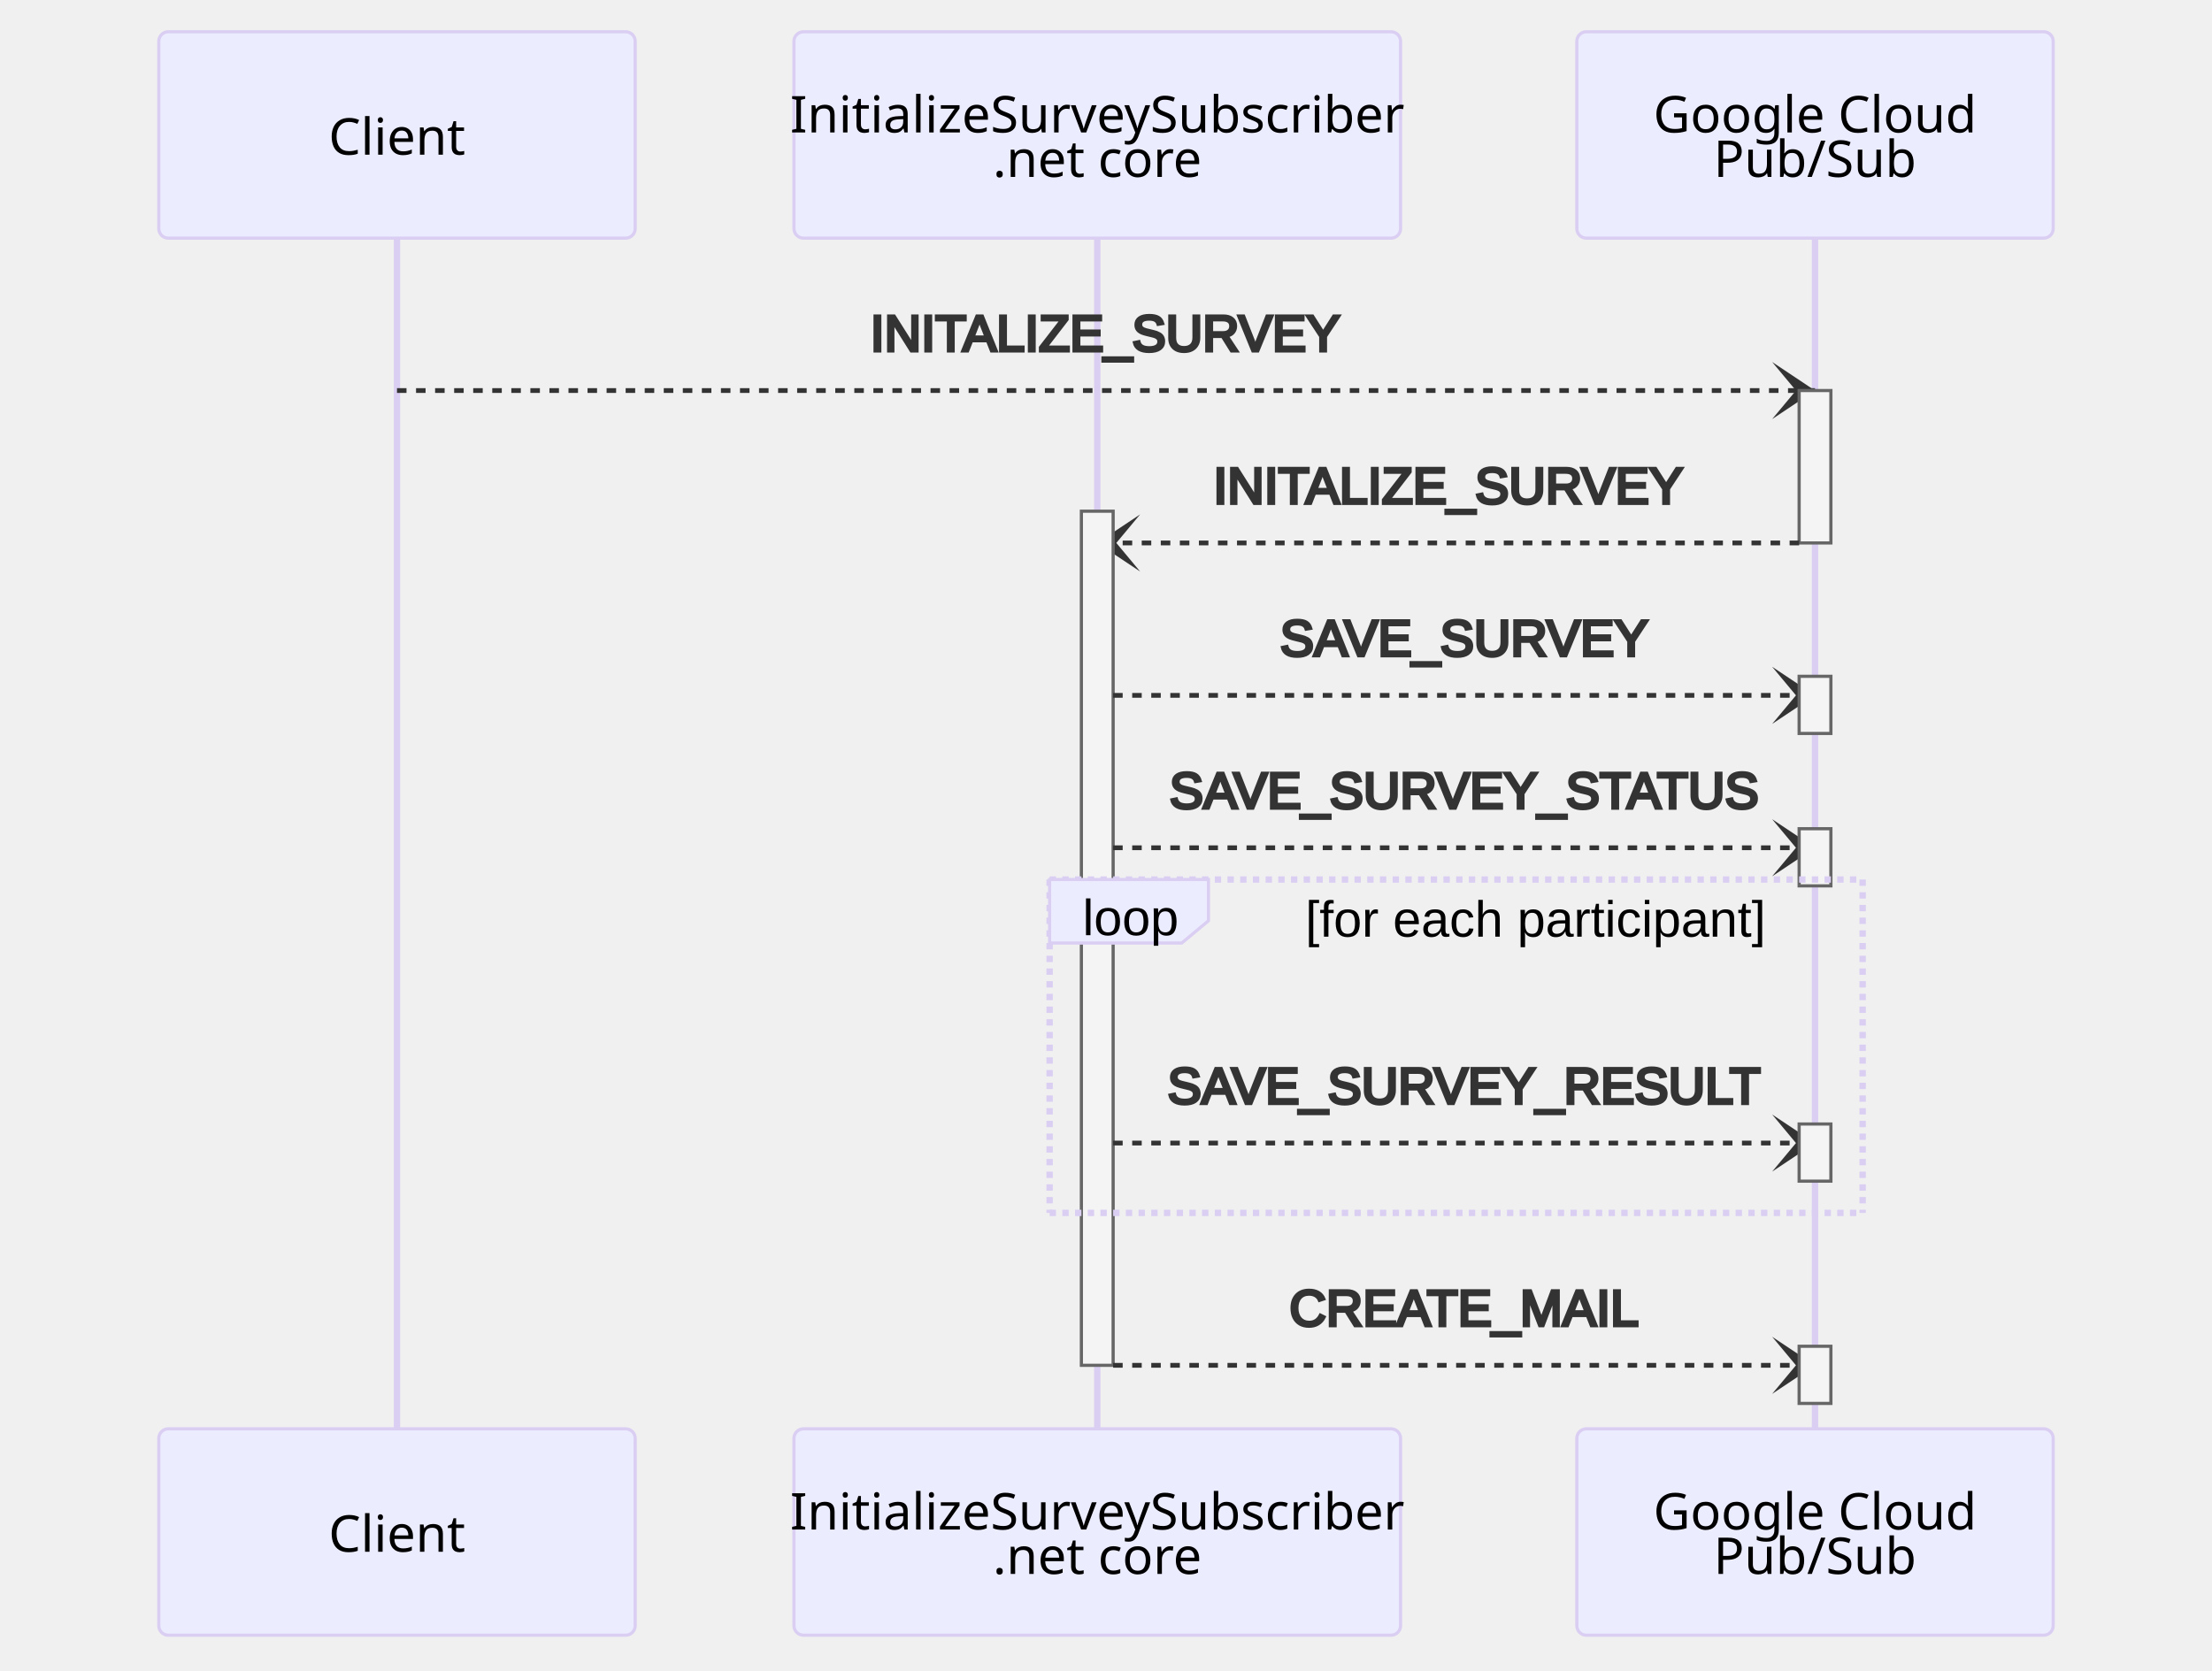
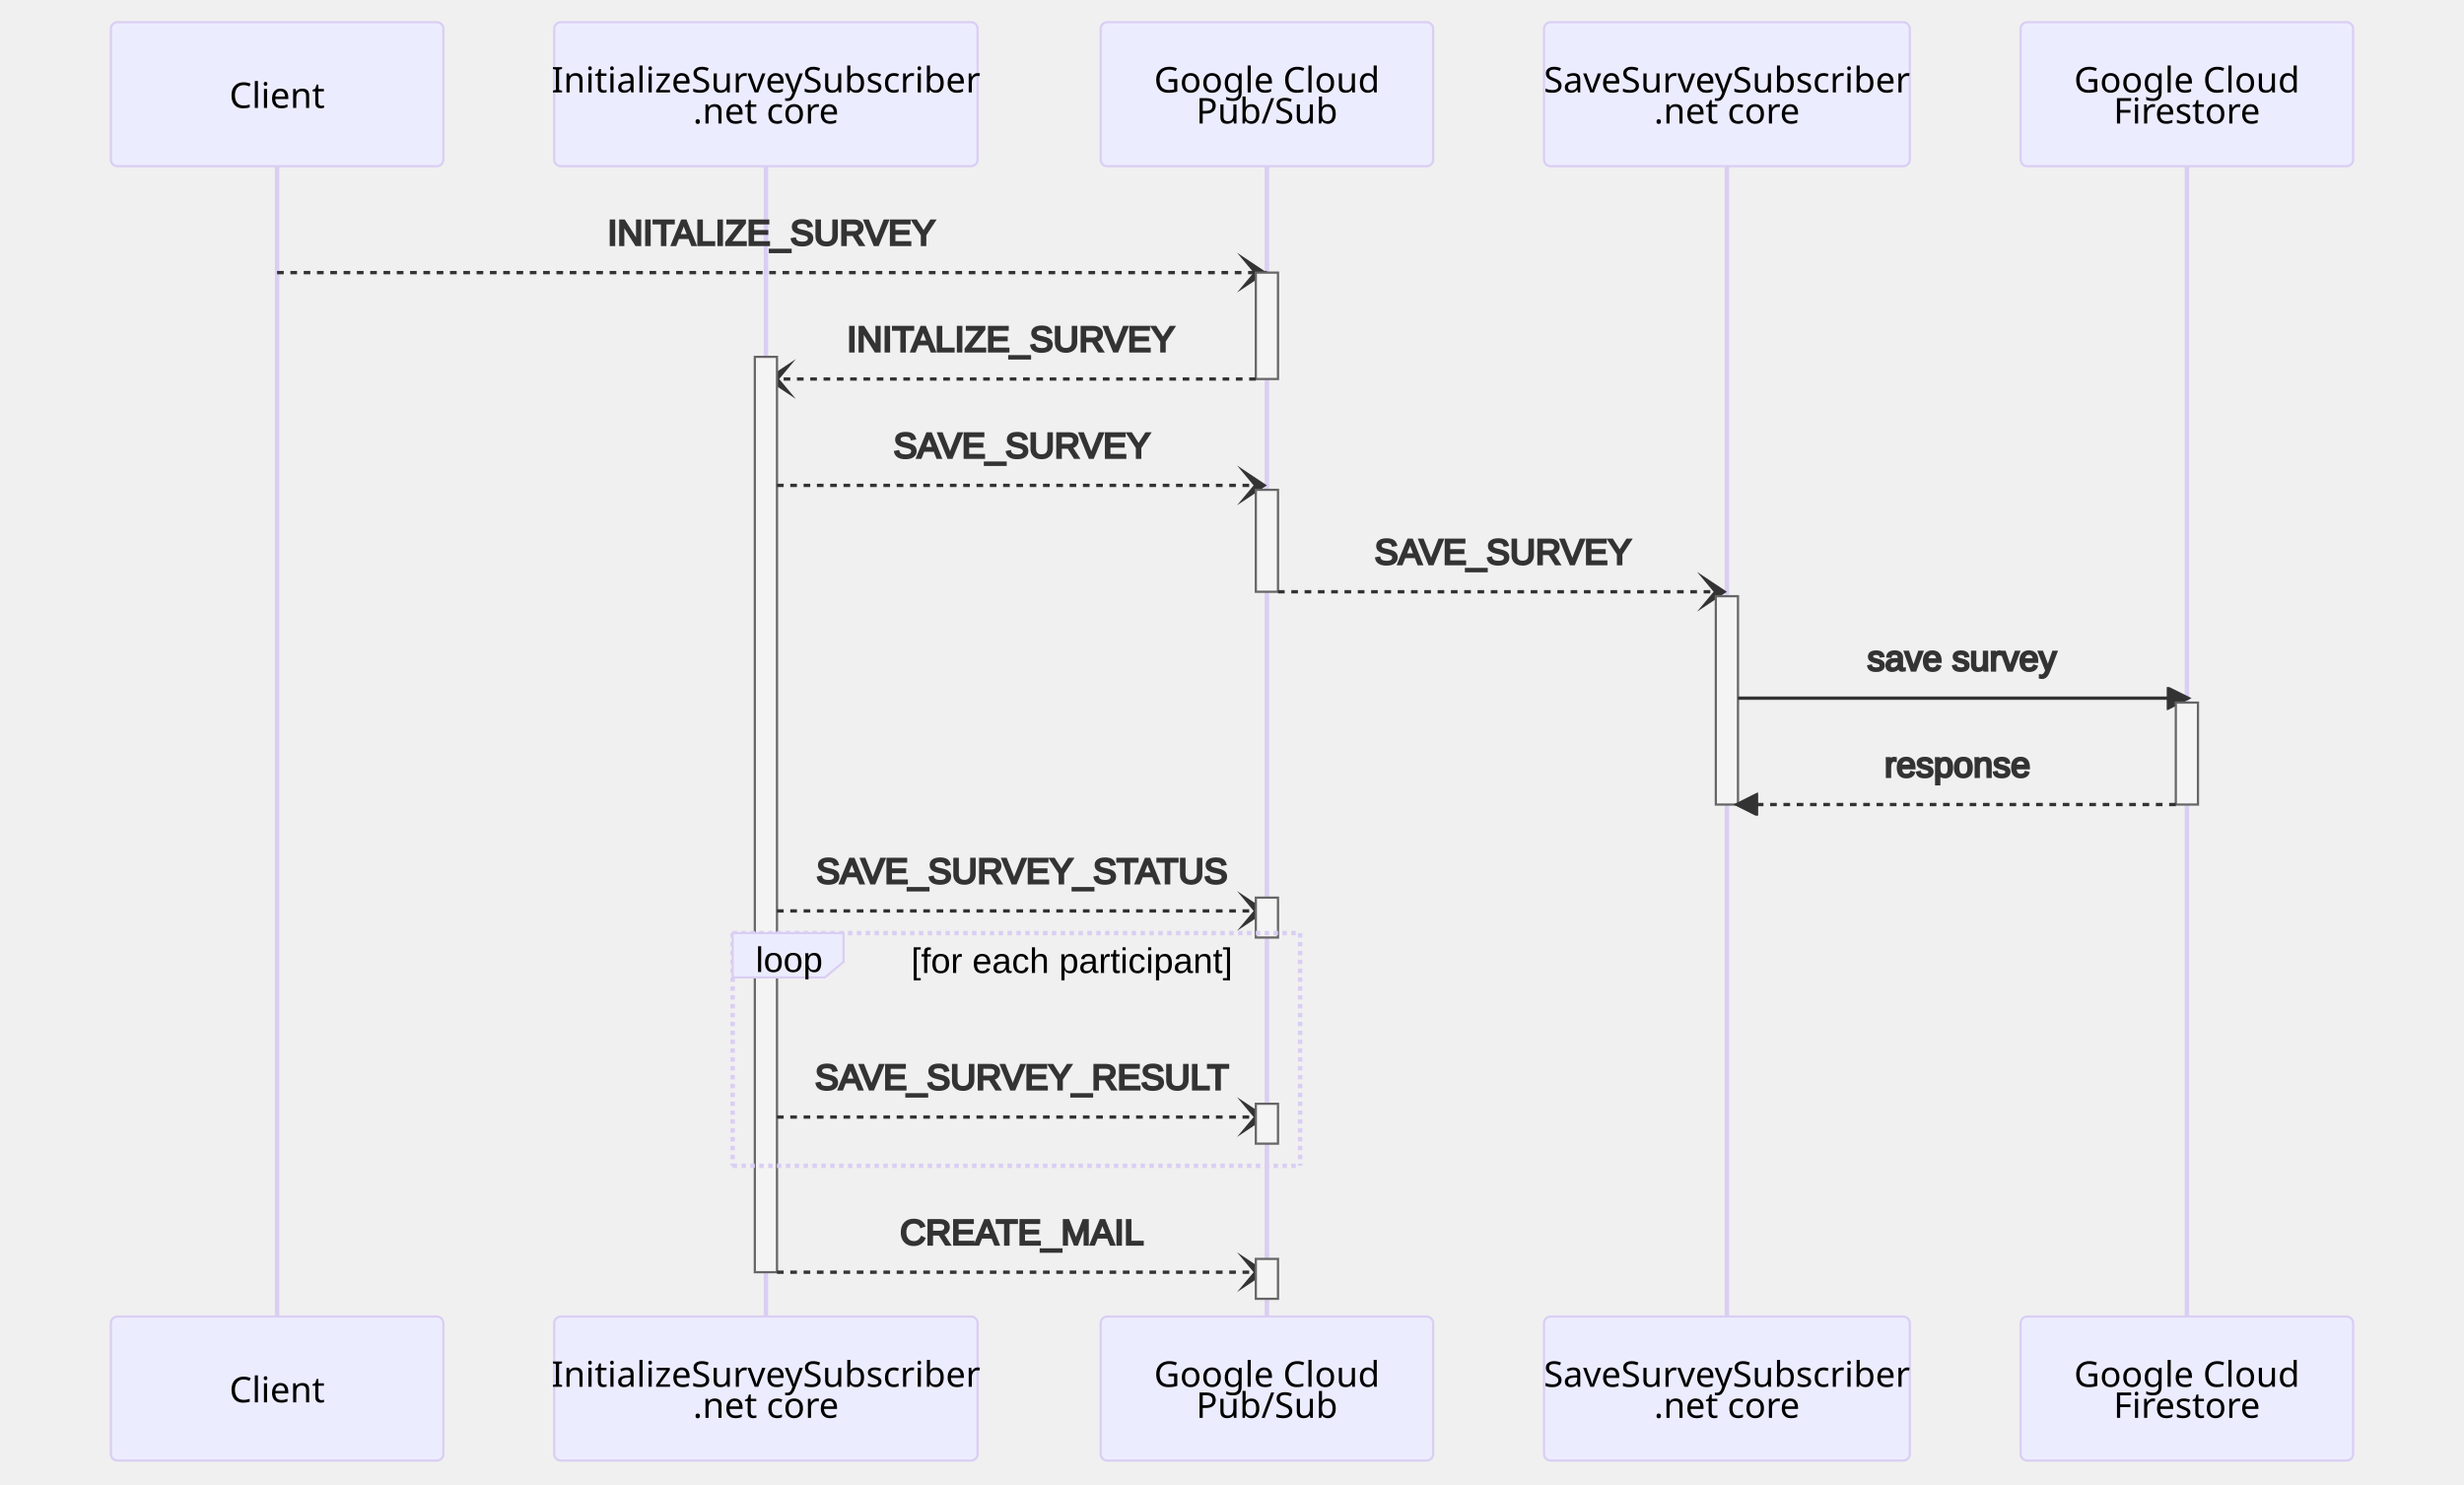
- <svg xmlns="http://www.w3.org/2000/svg" id="graph-div" width="100%" height="526" style="max-width: 696.5px;" viewBox="-50 -10 696.5 526">
+ <svg xmlns="http://www.w3.org/2000/svg" id="graph-div" width="100%" height="670" style="max-width: 1111.5px;" viewBox="-50 -10 1111.5 670">
  <style>#graph-div {font-family:"trebuchet ms",verdana,arial,sans-serif;font-size:16px;fill:#333;}#graph-div .error-icon{fill:#552222;}#graph-div .error-text{fill:#552222;stroke:#552222;}#graph-div .edge-thickness-normal{stroke-width:2px;}#graph-div .edge-thickness-thick{stroke-width:3.5px;}#graph-div .edge-pattern-solid{stroke-dasharray:0;}#graph-div .edge-pattern-dashed{stroke-dasharray:3;}#graph-div .edge-pattern-dotted{stroke-dasharray:2;}#graph-div .marker{fill:#333333;stroke:#333333;}#graph-div .marker.cross{stroke:#333333;}#graph-div svg{font-family:"trebuchet ms",verdana,arial,sans-serif;font-size:16px;}#graph-div .actor{stroke:hsl(259.626, 59.777%, 87.902%);fill:#ECECFF;}#graph-div text.actor&gt;tspan{fill:black;stroke:none;}#graph-div .actor-line{stroke:grey;}#graph-div .messageLine0{stroke-width:1.5;stroke-dasharray:none;stroke:#333;}#graph-div .messageLine1{stroke-width:1.5;stroke-dasharray:2,2;stroke:#333;}#graph-div #arrowhead path{fill:#333;stroke:#333;}#graph-div .sequenceNumber{fill:white;}#graph-div #sequencenumber{fill:#333;}#graph-div #crosshead path{fill:#333;stroke:#333;}#graph-div .messageText{fill:#333;stroke:#333;}#graph-div .labelBox{stroke:hsl(259.626, 59.777%, 87.902%);fill:#ECECFF;}#graph-div .labelText,#graph-div .labelText&gt;tspan{fill:black;stroke:none;}#graph-div .loopText,#graph-div .loopText&gt;tspan{fill:black;stroke:none;}#graph-div .loopLine{stroke-width:2px;stroke-dasharray:2,2;stroke:hsl(259.626, 59.777%, 87.902%);fill:hsl(259.626, 59.777%, 87.902%);}#graph-div .note{stroke:#aaaa33;fill:#fff5ad;}#graph-div .noteText,#graph-div .noteText&gt;tspan{fill:black;stroke:none;}#graph-div .activation0{fill:#f4f4f4;stroke:#666;}#graph-div .activation1{fill:#f4f4f4;stroke:#666;}#graph-div .activation2{fill:#f4f4f4;stroke:#666;}#graph-div .actorPopupMenu{position:absolute;}#graph-div .actorPopupMenuPanel{position:absolute;fill:#ECECFF;box-shadow:0px 8px 16px 0px rgba(0,0,0,0.2);filter:drop-shadow(3px 5px 2px rgb(0 0 0 / 0.4));}#graph-div .actor-man line{stroke:hsl(259.626, 59.777%, 87.902%);fill:#ECECFF;}#graph-div .actor-man circle,#graph-div line{stroke:hsl(259.626, 59.777%, 87.902%);fill:#ECECFF;stroke-width:2px;}#graph-div :root{--mermaid-font-family:"trebuchet ms",verdana,arial,sans-serif;}</style>
  <g />
  <defs>
    <symbol id="computer" width="24" height="24">
      <path transform="scale(.5)" d="M2 2v13h20v-13h-20zm18 11h-16v-9h16v9zm-10.228 6l.466-1h3.524l.467 1h-4.457zm14.228 3h-24l2-6h2.104l-1.33 4h18.45l-1.297-4h2.073l2 6zm-5-10h-14v-7h14v7z" />
    </symbol>
  </defs>
  <defs>
    <symbol id="database" fill-rule="evenodd" clip-rule="evenodd">
      <path transform="scale(.5)" d="M12.258.001l.256.004.255.005.253.008.251.01.249.012.247.015.246.016.242.019.241.02.239.023.236.024.233.027.231.028.229.031.225.032.223.034.22.036.217.038.214.04.211.041.208.043.205.045.201.046.198.048.194.05.191.051.187.053.183.054.18.056.175.057.172.059.168.06.163.061.16.063.155.064.15.066.074.033.073.033.071.034.07.034.069.035.068.035.067.035.066.035.064.036.064.036.062.036.06.036.06.037.058.037.058.037.055.038.055.038.053.038.052.038.051.039.05.039.048.039.047.039.045.04.044.04.043.04.041.04.04.041.039.041.037.041.036.041.034.041.033.042.032.042.03.042.029.042.027.042.026.043.024.043.023.043.021.043.02.043.018.044.017.043.015.044.013.044.012.044.011.045.009.044.007.045.006.045.004.045.002.045.001.045v17l-.001.045-.002.045-.004.045-.006.045-.007.045-.009.044-.011.045-.012.044-.013.044-.015.044-.017.043-.018.044-.02.043-.021.043-.023.043-.024.043-.026.043-.027.042-.029.042-.03.042-.032.042-.033.042-.034.041-.036.041-.037.041-.039.041-.04.041-.041.04-.043.04-.044.04-.045.04-.047.039-.048.039-.05.039-.051.039-.052.038-.053.038-.055.038-.055.038-.058.037-.058.037-.06.037-.06.036-.062.036-.064.036-.064.036-.066.035-.067.035-.068.035-.069.035-.07.034-.071.034-.073.033-.074.033-.15.066-.155.064-.16.063-.163.061-.168.06-.172.059-.175.057-.18.056-.183.054-.187.053-.191.051-.194.05-.198.048-.201.046-.205.045-.208.043-.211.041-.214.04-.217.038-.22.036-.223.034-.225.032-.229.031-.231.028-.233.027-.236.024-.239.023-.241.02-.242.019-.246.016-.247.015-.249.012-.251.01-.253.008-.255.005-.256.004-.258.001-.258-.001-.256-.004-.255-.005-.253-.008-.251-.01-.249-.012-.247-.015-.245-.016-.243-.019-.241-.02-.238-.023-.236-.024-.234-.027-.231-.028-.228-.031-.226-.032-.223-.034-.22-.036-.217-.038-.214-.04-.211-.041-.208-.043-.204-.045-.201-.046-.198-.048-.195-.05-.19-.051-.187-.053-.184-.054-.179-.056-.176-.057-.172-.059-.167-.06-.164-.061-.159-.063-.155-.064-.151-.066-.074-.033-.072-.033-.072-.034-.07-.034-.069-.035-.068-.035-.067-.035-.066-.035-.064-.036-.063-.036-.062-.036-.061-.036-.06-.037-.058-.037-.057-.037-.056-.038-.055-.038-.053-.038-.052-.038-.051-.039-.049-.039-.049-.039-.046-.039-.046-.04-.044-.04-.043-.04-.041-.04-.04-.041-.039-.041-.037-.041-.036-.041-.034-.041-.033-.042-.032-.042-.03-.042-.029-.042-.027-.042-.026-.043-.024-.043-.023-.043-.021-.043-.02-.043-.018-.044-.017-.043-.015-.044-.013-.044-.012-.044-.011-.045-.009-.044-.007-.045-.006-.045-.004-.045-.002-.045-.001-.045v-17l.001-.045.002-.045.004-.045.006-.045.007-.045.009-.044.011-.045.012-.044.013-.044.015-.044.017-.043.018-.044.02-.043.021-.043.023-.043.024-.043.026-.043.027-.042.029-.042.03-.042.032-.042.033-.042.034-.041.036-.041.037-.041.039-.041.04-.041.041-.04.043-.04.044-.04.046-.04.046-.039.049-.039.049-.039.051-.039.052-.038.053-.038.055-.038.056-.038.057-.037.058-.037.06-.037.061-.036.062-.036.063-.036.064-.036.066-.035.067-.035.068-.035.069-.035.07-.034.072-.034.072-.033.074-.033.151-.066.155-.064.159-.063.164-.061.167-.06.172-.059.176-.057.179-.056.184-.054.187-.053.19-.051.195-.05.198-.048.201-.046.204-.045.208-.043.211-.041.214-.04.217-.038.22-.036.223-.034.226-.032.228-.031.231-.028.234-.027.236-.024.238-.023.241-.02.243-.019.245-.016.247-.015.249-.012.251-.01.253-.008.255-.005.256-.004.258-.001.258.001zm-9.258 20.499v.01l.001.021.003.021.004.022.005.021.006.022.007.022.009.023.01.022.011.023.012.023.013.023.015.023.016.024.017.023.018.024.019.024.021.024.022.025.023.024.024.025.052.049.056.05.061.051.066.051.07.051.075.051.079.052.084.052.088.052.092.052.097.052.102.051.105.052.11.052.114.051.119.051.123.051.127.05.131.05.135.05.139.048.144.049.147.047.152.047.155.047.16.045.163.045.167.043.171.043.176.041.178.041.183.039.187.039.19.037.194.035.197.035.202.033.204.031.209.03.212.029.216.027.219.025.222.024.226.021.23.02.233.018.236.016.24.015.243.012.246.01.249.008.253.005.256.004.259.001.26-.001.257-.004.254-.005.25-.008.247-.011.244-.012.241-.014.237-.016.233-.018.231-.021.226-.021.224-.024.22-.026.216-.027.212-.028.21-.031.205-.031.202-.034.198-.034.194-.036.191-.037.187-.039.183-.04.179-.04.175-.042.172-.043.168-.044.163-.045.16-.046.155-.046.152-.047.148-.048.143-.049.139-.049.136-.05.131-.05.126-.05.123-.051.118-.052.114-.051.11-.052.106-.052.101-.052.096-.052.092-.052.088-.053.083-.051.079-.052.074-.052.07-.051.065-.051.06-.051.056-.05.051-.05.023-.024.023-.025.021-.024.02-.024.019-.024.018-.024.017-.024.015-.023.014-.024.013-.023.012-.023.01-.023.01-.022.008-.022.006-.022.006-.022.004-.022.004-.021.001-.021.001-.021v-4.127l-.077.055-.08.053-.083.054-.085.053-.087.052-.09.052-.093.051-.095.05-.097.05-.1.049-.102.049-.105.048-.106.047-.109.047-.111.046-.114.045-.115.045-.118.044-.12.043-.122.042-.124.042-.126.041-.128.04-.13.04-.132.038-.134.038-.135.037-.138.037-.139.035-.142.035-.143.034-.144.033-.147.032-.148.031-.15.03-.151.03-.153.029-.154.027-.156.027-.158.026-.159.025-.161.024-.162.023-.163.022-.165.021-.166.02-.167.019-.169.018-.169.017-.171.016-.173.015-.173.014-.175.013-.175.012-.177.011-.178.01-.179.008-.179.008-.181.006-.182.005-.182.004-.184.003-.184.002h-.37l-.184-.002-.184-.003-.182-.004-.182-.005-.181-.006-.179-.008-.179-.008-.178-.01-.176-.011-.176-.012-.175-.013-.173-.014-.172-.015-.171-.016-.17-.017-.169-.018-.167-.019-.166-.02-.165-.021-.163-.022-.162-.023-.161-.024-.159-.025-.157-.026-.156-.027-.155-.027-.153-.029-.151-.03-.15-.03-.148-.031-.146-.032-.145-.033-.143-.034-.141-.035-.14-.035-.137-.037-.136-.037-.134-.038-.132-.038-.13-.04-.128-.04-.126-.041-.124-.042-.122-.042-.12-.044-.117-.043-.116-.045-.113-.045-.112-.046-.109-.047-.106-.047-.105-.048-.102-.049-.1-.049-.097-.05-.095-.05-.093-.052-.09-.051-.087-.052-.085-.053-.083-.054-.08-.054-.077-.054v4.127zm0-5.654v.011l.001.021.003.021.004.021.005.022.006.022.007.022.009.022.01.022.011.023.012.023.013.023.015.024.016.023.017.024.018.024.019.024.021.024.022.024.023.025.024.024.052.05.056.05.061.05.066.051.07.051.075.052.079.051.084.052.088.052.092.052.097.052.102.052.105.052.11.051.114.051.119.052.123.05.127.051.131.05.135.049.139.049.144.048.147.048.152.047.155.046.16.045.163.045.167.044.171.042.176.042.178.04.183.04.187.038.19.037.194.036.197.034.202.033.204.032.209.03.212.028.216.027.219.025.222.024.226.022.23.02.233.018.236.016.24.014.243.012.246.01.249.008.253.006.256.003.259.001.26-.001.257-.003.254-.006.25-.008.247-.01.244-.012.241-.015.237-.016.233-.018.231-.02.226-.022.224-.024.22-.025.216-.027.212-.029.21-.03.205-.032.202-.033.198-.035.194-.036.191-.037.187-.039.183-.039.179-.041.175-.042.172-.043.168-.044.163-.045.16-.045.155-.047.152-.047.148-.048.143-.048.139-.05.136-.049.131-.05.126-.051.123-.051.118-.051.114-.052.11-.052.106-.052.101-.052.096-.052.092-.052.088-.052.083-.052.079-.052.074-.051.07-.052.065-.051.06-.05.056-.051.051-.049.023-.025.023-.024.021-.025.02-.024.019-.024.018-.024.017-.024.015-.023.014-.023.013-.024.012-.022.01-.023.01-.023.008-.022.006-.022.006-.022.004-.021.004-.022.001-.021.001-.021v-4.139l-.077.054-.08.054-.083.054-.085.052-.087.053-.09.051-.093.051-.095.051-.097.05-.1.049-.102.049-.105.048-.106.047-.109.047-.111.046-.114.045-.115.044-.118.044-.12.044-.122.042-.124.042-.126.041-.128.04-.13.039-.132.039-.134.038-.135.037-.138.036-.139.036-.142.035-.143.033-.144.033-.147.033-.148.031-.15.03-.151.03-.153.028-.154.028-.156.027-.158.026-.159.025-.161.024-.162.023-.163.022-.165.021-.166.02-.167.019-.169.018-.169.017-.171.016-.173.015-.173.014-.175.013-.175.012-.177.011-.178.009-.179.009-.179.007-.181.007-.182.005-.182.004-.184.003-.184.002h-.37l-.184-.002-.184-.003-.182-.004-.182-.005-.181-.007-.179-.007-.179-.009-.178-.009-.176-.011-.176-.012-.175-.013-.173-.014-.172-.015-.171-.016-.17-.017-.169-.018-.167-.019-.166-.02-.165-.021-.163-.022-.162-.023-.161-.024-.159-.025-.157-.026-.156-.027-.155-.028-.153-.028-.151-.03-.15-.03-.148-.031-.146-.033-.145-.033-.143-.033-.141-.035-.14-.036-.137-.036-.136-.037-.134-.038-.132-.039-.13-.039-.128-.04-.126-.041-.124-.042-.122-.043-.12-.043-.117-.044-.116-.044-.113-.046-.112-.046-.109-.046-.106-.047-.105-.048-.102-.049-.1-.049-.097-.05-.095-.051-.093-.051-.09-.051-.087-.053-.085-.052-.083-.054-.08-.054-.077-.054v4.139zm0-5.666v.011l.001.02.003.022.004.021.005.022.006.021.007.022.009.023.01.022.011.023.012.023.013.023.015.023.016.024.017.024.018.023.019.024.021.025.022.024.023.024.024.025.052.05.056.05.061.05.066.051.07.051.075.052.079.051.084.052.088.052.092.052.097.052.102.052.105.051.11.052.114.051.119.051.123.051.127.05.131.05.135.05.139.049.144.048.147.048.152.047.155.046.16.045.163.045.167.043.171.043.176.042.178.04.183.04.187.038.19.037.194.036.197.034.202.033.204.032.209.03.212.028.216.027.219.025.222.024.226.021.23.02.233.018.236.017.24.014.243.012.246.01.249.008.253.006.256.003.259.001.26-.001.257-.003.254-.006.25-.008.247-.01.244-.013.241-.014.237-.016.233-.018.231-.02.226-.022.224-.024.22-.025.216-.027.212-.029.21-.03.205-.032.202-.033.198-.035.194-.036.191-.037.187-.039.183-.039.179-.041.175-.042.172-.043.168-.044.163-.045.16-.045.155-.047.152-.047.148-.048.143-.049.139-.049.136-.049.131-.051.126-.05.123-.051.118-.052.114-.051.11-.052.106-.052.101-.052.096-.052.092-.052.088-.052.083-.052.079-.052.074-.052.07-.051.065-.051.06-.051.056-.05.051-.049.023-.025.023-.025.021-.024.02-.024.019-.024.018-.024.017-.024.015-.023.014-.024.013-.023.012-.023.01-.022.01-.023.008-.022.006-.022.006-.022.004-.022.004-.021.001-.021.001-.021v-4.153l-.077.054-.08.054-.083.053-.085.053-.087.053-.09.051-.093.051-.095.051-.097.05-.1.049-.102.048-.105.048-.106.048-.109.046-.111.046-.114.046-.115.044-.118.044-.12.043-.122.043-.124.042-.126.041-.128.04-.13.039-.132.039-.134.038-.135.037-.138.036-.139.036-.142.034-.143.034-.144.033-.147.032-.148.032-.15.03-.151.03-.153.028-.154.028-.156.027-.158.026-.159.024-.161.024-.162.023-.163.023-.165.021-.166.02-.167.019-.169.018-.169.017-.171.016-.173.015-.173.014-.175.013-.175.012-.177.01-.178.01-.179.009-.179.007-.181.006-.182.006-.182.004-.184.003-.184.001-.185.001-.185-.001-.184-.001-.184-.003-.182-.004-.182-.006-.181-.006-.179-.007-.179-.009-.178-.01-.176-.01-.176-.012-.175-.013-.173-.014-.172-.015-.171-.016-.17-.017-.169-.018-.167-.019-.166-.02-.165-.021-.163-.023-.162-.023-.161-.024-.159-.024-.157-.026-.156-.027-.155-.028-.153-.028-.151-.03-.15-.03-.148-.032-.146-.032-.145-.033-.143-.034-.141-.034-.14-.036-.137-.036-.136-.037-.134-.038-.132-.039-.13-.039-.128-.041-.126-.041-.124-.041-.122-.043-.12-.043-.117-.044-.116-.044-.113-.046-.112-.046-.109-.046-.106-.048-.105-.048-.102-.048-.1-.05-.097-.049-.095-.051-.093-.051-.09-.052-.087-.052-.085-.053-.083-.053-.08-.054-.077-.054v4.153zm8.74-8.179l-.257.004-.254.005-.25.008-.247.011-.244.012-.241.014-.237.016-.233.018-.231.021-.226.022-.224.023-.22.026-.216.027-.212.028-.21.031-.205.032-.202.033-.198.034-.194.036-.191.038-.187.038-.183.04-.179.041-.175.042-.172.043-.168.043-.163.045-.16.046-.155.046-.152.048-.148.048-.143.048-.139.049-.136.05-.131.05-.126.051-.123.051-.118.051-.114.052-.11.052-.106.052-.101.052-.096.052-.092.052-.088.052-.083.052-.079.052-.074.051-.07.052-.065.051-.06.05-.056.05-.051.05-.023.025-.023.024-.021.024-.02.025-.019.024-.018.024-.017.023-.015.024-.014.023-.013.023-.012.023-.01.023-.01.022-.008.022-.006.023-.006.021-.004.022-.004.021-.001.021-.001.021.001.021.001.021.004.021.004.022.006.021.006.023.008.022.01.022.01.023.012.023.013.023.014.023.015.024.017.023.018.024.019.024.02.025.021.024.023.024.023.025.051.05.056.05.06.05.065.051.07.052.074.051.079.052.083.052.088.052.092.052.096.052.101.052.106.052.11.052.114.052.118.051.123.051.126.051.131.05.136.05.139.049.143.048.148.048.152.048.155.046.16.046.163.045.168.043.172.043.175.042.179.041.183.04.187.038.191.038.194.036.198.034.202.033.205.032.21.031.212.028.216.027.22.026.224.023.226.022.231.021.233.018.237.016.241.014.244.012.247.011.25.008.254.005.257.004.26.001.26-.001.257-.004.254-.005.25-.008.247-.011.244-.012.241-.014.237-.016.233-.018.231-.021.226-.022.224-.023.22-.026.216-.027.212-.028.21-.031.205-.032.202-.033.198-.034.194-.036.191-.038.187-.038.183-.04.179-.041.175-.042.172-.043.168-.043.163-.045.16-.046.155-.046.152-.048.148-.048.143-.048.139-.049.136-.05.131-.05.126-.051.123-.051.118-.051.114-.052.11-.052.106-.052.101-.052.096-.052.092-.052.088-.052.083-.052.079-.052.074-.051.07-.052.065-.051.06-.05.056-.05.051-.05.023-.025.023-.024.021-.024.02-.025.019-.024.018-.024.017-.023.015-.024.014-.023.013-.023.012-.023.01-.023.01-.022.008-.022.006-.023.006-.021.004-.022.004-.021.001-.021.001-.021-.001-.021-.001-.021-.004-.021-.004-.022-.006-.021-.006-.023-.008-.022-.01-.022-.01-.023-.012-.023-.013-.023-.014-.023-.015-.024-.017-.023-.018-.024-.019-.024-.02-.025-.021-.024-.023-.024-.023-.025-.051-.05-.056-.05-.06-.05-.065-.051-.07-.052-.074-.051-.079-.052-.083-.052-.088-.052-.092-.052-.096-.052-.101-.052-.106-.052-.11-.052-.114-.052-.118-.051-.123-.051-.126-.051-.131-.05-.136-.05-.139-.049-.143-.048-.148-.048-.152-.048-.155-.046-.16-.046-.163-.045-.168-.043-.172-.043-.175-.042-.179-.041-.183-.04-.187-.038-.191-.038-.194-.036-.198-.034-.202-.033-.205-.032-.21-.031-.212-.028-.216-.027-.22-.026-.224-.023-.226-.022-.231-.021-.233-.018-.237-.016-.241-.014-.244-.012-.247-.011-.25-.008-.254-.005-.257-.004-.26-.001-.26.001z" />
    </symbol>
  </defs>
  <defs>
    <symbol id="clock" width="24" height="24">
      <path transform="scale(.5)" d="M12 2c5.514 0 10 4.486 10 10s-4.486 10-10 10-10-4.486-10-10 4.486-10 10-10zm0-2c-6.627 0-12 5.373-12 12s5.373 12 12 12 12-5.373 12-12-5.373-12-12-12zm5.848 12.459c.202.038.202.333.001.372-1.907.361-6.045 1.111-6.547 1.111-.719 0-1.301-.582-1.301-1.301 0-.512.77-5.447 1.125-7.445.034-.192.312-.181.343.014l.985 6.238 5.394 1.011z" />
    </symbol>
  </defs>
  <g>
-     <line id="actor555" x1="75" y1="5" x2="75" y2="460" class="200" stroke-width="0.5px" stroke="#999" />
-     <g id="root-555">
+     <line id="actor1016" x1="75" y1="5" x2="75" y2="604" class="200" stroke-width="0.5px" stroke="#999" />
+     <g id="root-1016">
      <rect x="0" y="0" fill="#eaeaea" stroke="#666" width="150" height="65" rx="3" ry="3" class="actor" />
      <text x="75" y="32.5" style="text-anchor: middle; font-weight: 400; font-family: &quot;Open-Sans&quot;, &quot;sans-serif&quot;;" dominant-baseline="central" alignment-baseline="central" class="actor">
        <tspan x="75" dy="0">Client</tspan>
      </text>
    </g>
  </g>
  <g>
-     <line id="actor556" x1="295.5" y1="5" x2="295.5" y2="460" class="200" stroke-width="0.5px" stroke="#999" />
-     <g id="root-556">
+     <line id="actor1017" x1="295.5" y1="5" x2="295.5" y2="604" class="200" stroke-width="0.5px" stroke="#999" />
+     <g id="root-1017">
      <rect x="200" y="0" fill="#eaeaea" stroke="#666" width="191" height="65" rx="3" ry="3" class="actor" />
      <text x="295.5" y="32.5" style="text-anchor: middle; font-weight: 400; font-family: &quot;Open-Sans&quot;, &quot;sans-serif&quot;;" dominant-baseline="central" alignment-baseline="central" class="actor">
        <tspan x="295.5" dy="-7">InitializeSurveySubscriber</tspan>
      </text>
      <text x="295.5" y="32.5" style="text-anchor: middle; font-weight: 400; font-family: &quot;Open-Sans&quot;, &quot;sans-serif&quot;;" dominant-baseline="central" alignment-baseline="central" class="actor">
        <tspan x="295.5" dy="7">.net core</tspan>
      </text>
    </g>
  </g>
  <g>
-     <line id="actor557" x1="521.5" y1="5" x2="521.5" y2="460" class="200" stroke-width="0.5px" stroke="#999" />
-     <g id="root-557">
+     <line id="actor1018" x1="521.5" y1="5" x2="521.5" y2="604" class="200" stroke-width="0.5px" stroke="#999" />
+     <g id="root-1018">
      <rect x="446.5" y="0" fill="#eaeaea" stroke="#666" width="150" height="65" rx="3" ry="3" class="actor" />
      <text x="521.5" y="32.5" style="text-anchor: middle; font-weight: 400; font-family: &quot;Open-Sans&quot;, &quot;sans-serif&quot;;" dominant-baseline="central" alignment-baseline="central" class="actor">
        <tspan x="521.5" dy="-7">Google Cloud</tspan>
      </text>
      <text x="521.5" y="32.5" style="text-anchor: middle; font-weight: 400; font-family: &quot;Open-Sans&quot;, &quot;sans-serif&quot;;" dominant-baseline="central" alignment-baseline="central" class="actor">
        <tspan x="521.5" dy="7">Pub/Sub</tspan>
+       </text>
+     </g>
+   </g>
+   <g>
+     <line id="actor1019" x1="729" y1="5" x2="729" y2="604" class="200" stroke-width="0.5px" stroke="#999" />
+     <g id="root-1019">
+       <rect x="646.5" y="0" fill="#eaeaea" stroke="#666" width="165" height="65" rx="3" ry="3" class="actor" />
+       <text x="729" y="32.5" style="text-anchor: middle; font-weight: 400; font-family: &quot;Open-Sans&quot;, &quot;sans-serif&quot;;" dominant-baseline="central" alignment-baseline="central" class="actor">
+         <tspan x="729" dy="-7">SaveSurveySubscriber</tspan>
+       </text>
+       <text x="729" y="32.5" style="text-anchor: middle; font-weight: 400; font-family: &quot;Open-Sans&quot;, &quot;sans-serif&quot;;" dominant-baseline="central" alignment-baseline="central" class="actor">
+         <tspan x="729" dy="7">.net core</tspan>
+       </text>
+     </g>
+   </g>
+   <g>
+     <line id="actor1020" x1="936.5" y1="5" x2="936.5" y2="604" class="200" stroke-width="0.5px" stroke="#999" />
+     <g id="root-1020">
+       <rect x="861.5" y="0" fill="#eaeaea" stroke="#666" width="150" height="65" rx="3" ry="3" class="actor" />
+       <text x="936.5" y="32.5" style="text-anchor: middle; font-weight: 400; font-family: &quot;Open-Sans&quot;, &quot;sans-serif&quot;;" dominant-baseline="central" alignment-baseline="central" class="actor">
+         <tspan x="936.5" dy="-7">Google Cloud</tspan>
+       </text>
+       <text x="936.5" y="32.5" style="text-anchor: middle; font-weight: 400; font-family: &quot;Open-Sans&quot;, &quot;sans-serif&quot;;" dominant-baseline="central" alignment-baseline="central" class="actor">
+         <tspan x="936.5" dy="7">Firestore</tspan>
      </text>
    </g>
  </g>
  <defs>
    <marker id="arrowhead" refX="9" refY="5" markerUnits="userSpaceOnUse" markerWidth="12" markerHeight="12" orient="auto">
      <path d="M 0 0 L 10 5 L 0 10 z" />
    </marker>
  </defs>
  <defs>
    <marker id="crosshead" markerWidth="15" markerHeight="8" orient="auto" refX="16" refY="4">
      <path fill="black" stroke="#000000" style="stroke-dasharray: 0px, 0px;" stroke-width="1px" d="M 9,2 V 6 L16,4 Z" />
      <path fill="none" stroke="#000000" style="stroke-dasharray: 0px, 0px;" stroke-width="1px" d="M 0,1 L 6,7 M 6,1 L 0,7" />
    </marker>
  </defs>
  <defs>
    <marker id="filled-head" refX="18" refY="7" markerWidth="20" markerHeight="28" orient="auto">
      <path d="M 18,7 L9,13 L14,7 L9,1 Z" />
    </marker>
  </defs>
  <defs>
    <marker id="sequencenumber" refX="15" refY="15" markerWidth="60" markerHeight="40" orient="auto">
      <circle cx="15" cy="15" r="6" />
    </marker>
  </defs>
  <text x="298" y="80" text-anchor="middle" dominant-baseline="middle" alignment-baseline="middle" style="font-family: &quot;trebuchet ms&quot;, verdana, arial, sans-serif; font-weight: 400;" class="messageText" dy="1em">INITALIZE_SURVEY</text>
  <line x1="75" y1="113" x2="521.5" y2="113" style="stroke-dasharray: 3px, 3px; fill: none;" class="messageLine1" stroke-width="2" stroke="none" marker-end="url(#filled-head)" />
  <g>
    <rect x="516.5" y="113" fill="#EDF2AE" stroke="#666" width="10" height="48" rx="0" ry="0" class="activation0" />
  </g>
  <text x="406" y="128" text-anchor="middle" dominant-baseline="middle" alignment-baseline="middle" style="font-family: &quot;trebuchet ms&quot;, verdana, arial, sans-serif; font-weight: 400;" class="messageText" dy="1em">INITALIZE_SURVEY</text>
  <line x1="516.5" y1="161" x2="295.5" y2="161" style="stroke-dasharray: 3px, 3px; fill: none;" class="messageLine1" stroke-width="2" stroke="none" marker-end="url(#filled-head)" />
  <g>
-     <rect x="290.5" y="151" fill="#EDF2AE" stroke="#666" width="10" height="269" rx="0" ry="0" class="activation0" />
+     <rect x="290.5" y="151" fill="#EDF2AE" stroke="#666" width="10" height="413" rx="0" ry="0" class="activation0" />
  </g>
  <text x="411" y="176" text-anchor="middle" dominant-baseline="middle" alignment-baseline="middle" style="font-family: &quot;trebuchet ms&quot;, verdana, arial, sans-serif; font-weight: 400;" class="messageText" dy="1em">SAVE_SURVEY</text>
  <line x1="300.5" y1="209" x2="521.5" y2="209" style="stroke-dasharray: 3px, 3px; fill: none;" class="messageLine1" stroke-width="2" stroke="none" marker-end="url(#filled-head)" />
  <g>
-     <rect x="516.5" y="203" fill="#EDF2AE" stroke="#666" width="10" height="18" rx="0" ry="0" class="activation0" />
+     <rect x="516.5" y="211" fill="#EDF2AE" stroke="#666" width="10" height="46" rx="0" ry="0" class="activation0" />
  </g>
-   <text x="411" y="224" text-anchor="middle" dominant-baseline="middle" alignment-baseline="middle" style="font-family: &quot;trebuchet ms&quot;, verdana, arial, sans-serif; font-weight: 400;" class="messageText" dy="1em">SAVE_SURVEY_STATUS</text>
-   <line x1="300.5" y1="257" x2="521.5" y2="257" style="stroke-dasharray: 3px, 3px; fill: none;" class="messageLine1" stroke-width="2" stroke="none" marker-end="url(#filled-head)" />
+   <text x="628" y="224" text-anchor="middle" dominant-baseline="middle" alignment-baseline="middle" style="font-family: &quot;trebuchet ms&quot;, verdana, arial, sans-serif; font-weight: 400;" class="messageText" dy="1em">SAVE_SURVEY</text>
+   <line x1="526.5" y1="257" x2="729" y2="257" style="stroke-dasharray: 3px, 3px; fill: none;" class="messageLine1" stroke-width="2" stroke="none" marker-end="url(#filled-head)" />
  <g>
-     <rect x="516.5" y="251" fill="#EDF2AE" stroke="#666" width="10" height="18" rx="0" ry="0" class="activation0" />
+     <rect x="724" y="259" fill="#EDF2AE" stroke="#666" width="10" height="94" rx="0" ry="0" class="activation0" />
  </g>
-   <text x="411" y="317" text-anchor="middle" dominant-baseline="middle" alignment-baseline="middle" style="font-family: &quot;trebuchet ms&quot;, verdana, arial, sans-serif; font-weight: 400;" class="messageText" dy="1em">SAVE_SURVEY_RESULT</text>
-   <line x1="300.5" y1="350" x2="521.5" y2="350" style="stroke-dasharray: 3px, 3px; fill: none;" class="messageLine1" stroke-width="2" stroke="none" marker-end="url(#filled-head)" />
+   <text x="835" y="272" text-anchor="middle" dominant-baseline="middle" alignment-baseline="middle" style="font-family: &quot;trebuchet ms&quot;, verdana, arial, sans-serif; font-weight: 400;" class="messageText" dy="1em">save survey</text>
+   <line x1="734" y1="305" x2="936.5" y2="305" class="messageLine0" stroke-width="2" stroke="none" style="fill: none;" marker-end="url(#arrowhead)" />
  <g>
-     <rect x="516.5" y="344" fill="#EDF2AE" stroke="#666" width="10" height="18" rx="0" ry="0" class="activation0" />
+     <rect x="931.5" y="307" fill="#EDF2AE" stroke="#666" width="10" height="46" rx="0" ry="0" class="activation0" />
+   </g>
+   <text x="833" y="320" text-anchor="middle" dominant-baseline="middle" alignment-baseline="middle" style="font-family: &quot;trebuchet ms&quot;, verdana, arial, sans-serif; font-weight: 400;" class="messageText" dy="1em">response</text>
+   <line x1="931.5" y1="353" x2="734" y2="353" style="stroke-dasharray: 3px, 3px; fill: none;" class="messageLine1" stroke-width="2" stroke="none" marker-end="url(#arrowhead)" />
+   <text x="411" y="368" text-anchor="middle" dominant-baseline="middle" alignment-baseline="middle" style="font-family: &quot;trebuchet ms&quot;, verdana, arial, sans-serif; font-weight: 400;" class="messageText" dy="1em">SAVE_SURVEY_STATUS</text>
+   <line x1="300.5" y1="401" x2="521.5" y2="401" style="stroke-dasharray: 3px, 3px; fill: none;" class="messageLine1" stroke-width="2" stroke="none" marker-end="url(#filled-head)" />
+   <g>
+     <rect x="516.5" y="395" fill="#EDF2AE" stroke="#666" width="10" height="18" rx="0" ry="0" class="activation0" />
+   </g>
+   <text x="411" y="461" text-anchor="middle" dominant-baseline="middle" alignment-baseline="middle" style="font-family: &quot;trebuchet ms&quot;, verdana, arial, sans-serif; font-weight: 400;" class="messageText" dy="1em">SAVE_SURVEY_RESULT</text>
+   <line x1="300.5" y1="494" x2="521.5" y2="494" style="stroke-dasharray: 3px, 3px; fill: none;" class="messageLine1" stroke-width="2" stroke="none" marker-end="url(#filled-head)" />
+   <g>
+     <rect x="516.5" y="488" fill="#EDF2AE" stroke="#666" width="10" height="18" rx="0" ry="0" class="activation0" />
  </g>
  <g>
-     <line x1="280.5" y1="267" x2="536.5" y2="267" class="loopLine" />
-     <line x1="536.5" y1="267" x2="536.5" y2="372" class="loopLine" />
-     <line x1="280.5" y1="372" x2="536.5" y2="372" class="loopLine" />
-     <line x1="280.5" y1="267" x2="280.5" y2="372" class="loopLine" />
-     <polygon points="280.5,267 330.5,267 330.5,280 322.1,287 280.5,287" class="labelBox" />
-     <text x="306" y="280" text-anchor="middle" dominant-baseline="middle" alignment-baseline="middle" style="font-family: &quot;trebuchet ms&quot;, verdana, arial, sans-serif; font-weight: 400;" class="labelText">loop</text>
-     <text x="433.5" y="285" text-anchor="middle" style="font-family: &quot;trebuchet ms&quot;, verdana, arial, sans-serif; font-weight: 400;" class="loopText">
+     <line x1="280.5" y1="411" x2="536.5" y2="411" class="loopLine" />
+     <line x1="536.5" y1="411" x2="536.5" y2="516" class="loopLine" />
+     <line x1="280.5" y1="516" x2="536.5" y2="516" class="loopLine" />
+     <line x1="280.5" y1="411" x2="280.5" y2="516" class="loopLine" />
+     <polygon points="280.5,411 330.5,411 330.5,424 322.1,431 280.5,431" class="labelBox" />
+     <text x="306" y="424" text-anchor="middle" dominant-baseline="middle" alignment-baseline="middle" style="font-family: &quot;trebuchet ms&quot;, verdana, arial, sans-serif; font-weight: 400;" class="labelText">loop</text>
+     <text x="433.5" y="429" text-anchor="middle" style="font-family: &quot;trebuchet ms&quot;, verdana, arial, sans-serif; font-weight: 400;" class="loopText">
      <tspan x="433.5">[for each participant]</tspan>
    </text>
  </g>
-   <text x="411" y="387" text-anchor="middle" dominant-baseline="middle" alignment-baseline="middle" style="font-family: &quot;trebuchet ms&quot;, verdana, arial, sans-serif; font-weight: 400;" class="messageText" dy="1em">CREATE_MAIL</text>
-   <line x1="300.5" y1="420" x2="521.5" y2="420" style="stroke-dasharray: 3px, 3px; fill: none;" class="messageLine1" stroke-width="2" stroke="none" marker-end="url(#filled-head)" />
+   <text x="411" y="531" text-anchor="middle" dominant-baseline="middle" alignment-baseline="middle" style="font-family: &quot;trebuchet ms&quot;, verdana, arial, sans-serif; font-weight: 400;" class="messageText" dy="1em">CREATE_MAIL</text>
+   <line x1="300.5" y1="564" x2="521.5" y2="564" style="stroke-dasharray: 3px, 3px; fill: none;" class="messageLine1" stroke-width="2" stroke="none" marker-end="url(#filled-head)" />
  <g>
-     <rect x="516.5" y="414" fill="#EDF2AE" stroke="#666" width="10" height="18" rx="0" ry="0" class="activation0" />
+     <rect x="516.5" y="558" fill="#EDF2AE" stroke="#666" width="10" height="18" rx="0" ry="0" class="activation0" />
  </g>
  <g>
-     <rect x="0" y="440" fill="#eaeaea" stroke="#666" width="150" height="65" rx="3" ry="3" class="actor" />
-     <text x="75" y="472.5" style="text-anchor: middle; font-weight: 400; font-family: &quot;Open-Sans&quot;, &quot;sans-serif&quot;;" dominant-baseline="central" alignment-baseline="central" class="actor">
+     <rect x="0" y="584" fill="#eaeaea" stroke="#666" width="150" height="65" rx="3" ry="3" class="actor" />
+     <text x="75" y="616.5" style="text-anchor: middle; font-weight: 400; font-family: &quot;Open-Sans&quot;, &quot;sans-serif&quot;;" dominant-baseline="central" alignment-baseline="central" class="actor">
      <tspan x="75" dy="0">Client</tspan>
    </text>
  </g>
  <g>
-     <rect x="200" y="440" fill="#eaeaea" stroke="#666" width="191" height="65" rx="3" ry="3" class="actor" />
-     <text x="295.5" y="472.5" style="text-anchor: middle; font-weight: 400; font-family: &quot;Open-Sans&quot;, &quot;sans-serif&quot;;" dominant-baseline="central" alignment-baseline="central" class="actor">
+     <rect x="200" y="584" fill="#eaeaea" stroke="#666" width="191" height="65" rx="3" ry="3" class="actor" />
+     <text x="295.5" y="616.5" style="text-anchor: middle; font-weight: 400; font-family: &quot;Open-Sans&quot;, &quot;sans-serif&quot;;" dominant-baseline="central" alignment-baseline="central" class="actor">
      <tspan x="295.5" dy="-7">InitializeSurveySubscriber</tspan>
    </text>
-     <text x="295.5" y="472.5" style="text-anchor: middle; font-weight: 400; font-family: &quot;Open-Sans&quot;, &quot;sans-serif&quot;;" dominant-baseline="central" alignment-baseline="central" class="actor">
+     <text x="295.5" y="616.5" style="text-anchor: middle; font-weight: 400; font-family: &quot;Open-Sans&quot;, &quot;sans-serif&quot;;" dominant-baseline="central" alignment-baseline="central" class="actor">
      <tspan x="295.5" dy="7">.net core</tspan>
    </text>
  </g>
  <g>
-     <rect x="446.5" y="440" fill="#eaeaea" stroke="#666" width="150" height="65" rx="3" ry="3" class="actor" />
-     <text x="521.5" y="472.5" style="text-anchor: middle; font-weight: 400; font-family: &quot;Open-Sans&quot;, &quot;sans-serif&quot;;" dominant-baseline="central" alignment-baseline="central" class="actor">
+     <rect x="446.5" y="584" fill="#eaeaea" stroke="#666" width="150" height="65" rx="3" ry="3" class="actor" />
+     <text x="521.5" y="616.5" style="text-anchor: middle; font-weight: 400; font-family: &quot;Open-Sans&quot;, &quot;sans-serif&quot;;" dominant-baseline="central" alignment-baseline="central" class="actor">
      <tspan x="521.5" dy="-7">Google Cloud</tspan>
    </text>
-     <text x="521.5" y="472.5" style="text-anchor: middle; font-weight: 400; font-family: &quot;Open-Sans&quot;, &quot;sans-serif&quot;;" dominant-baseline="central" alignment-baseline="central" class="actor">
+     <text x="521.5" y="616.5" style="text-anchor: middle; font-weight: 400; font-family: &quot;Open-Sans&quot;, &quot;sans-serif&quot;;" dominant-baseline="central" alignment-baseline="central" class="actor">
      <tspan x="521.5" dy="7">Pub/Sub</tspan>
    </text>
  </g>
+   <g>
+     <rect x="646.5" y="584" fill="#eaeaea" stroke="#666" width="165" height="65" rx="3" ry="3" class="actor" />
+     <text x="729" y="616.5" style="text-anchor: middle; font-weight: 400; font-family: &quot;Open-Sans&quot;, &quot;sans-serif&quot;;" dominant-baseline="central" alignment-baseline="central" class="actor">
+       <tspan x="729" dy="-7">SaveSurveySubscriber</tspan>
+     </text>
+     <text x="729" y="616.5" style="text-anchor: middle; font-weight: 400; font-family: &quot;Open-Sans&quot;, &quot;sans-serif&quot;;" dominant-baseline="central" alignment-baseline="central" class="actor">
+       <tspan x="729" dy="7">.net core</tspan>
+     </text>
+   </g>
+   <g>
+     <rect x="861.5" y="584" fill="#eaeaea" stroke="#666" width="150" height="65" rx="3" ry="3" class="actor" />
+     <text x="936.5" y="616.5" style="text-anchor: middle; font-weight: 400; font-family: &quot;Open-Sans&quot;, &quot;sans-serif&quot;;" dominant-baseline="central" alignment-baseline="central" class="actor">
+       <tspan x="936.5" dy="-7">Google Cloud</tspan>
+     </text>
+     <text x="936.5" y="616.5" style="text-anchor: middle; font-weight: 400; font-family: &quot;Open-Sans&quot;, &quot;sans-serif&quot;;" dominant-baseline="central" alignment-baseline="central" class="actor">
+       <tspan x="936.5" dy="7">Firestore</tspan>
+     </text>
+   </g>
</svg>
